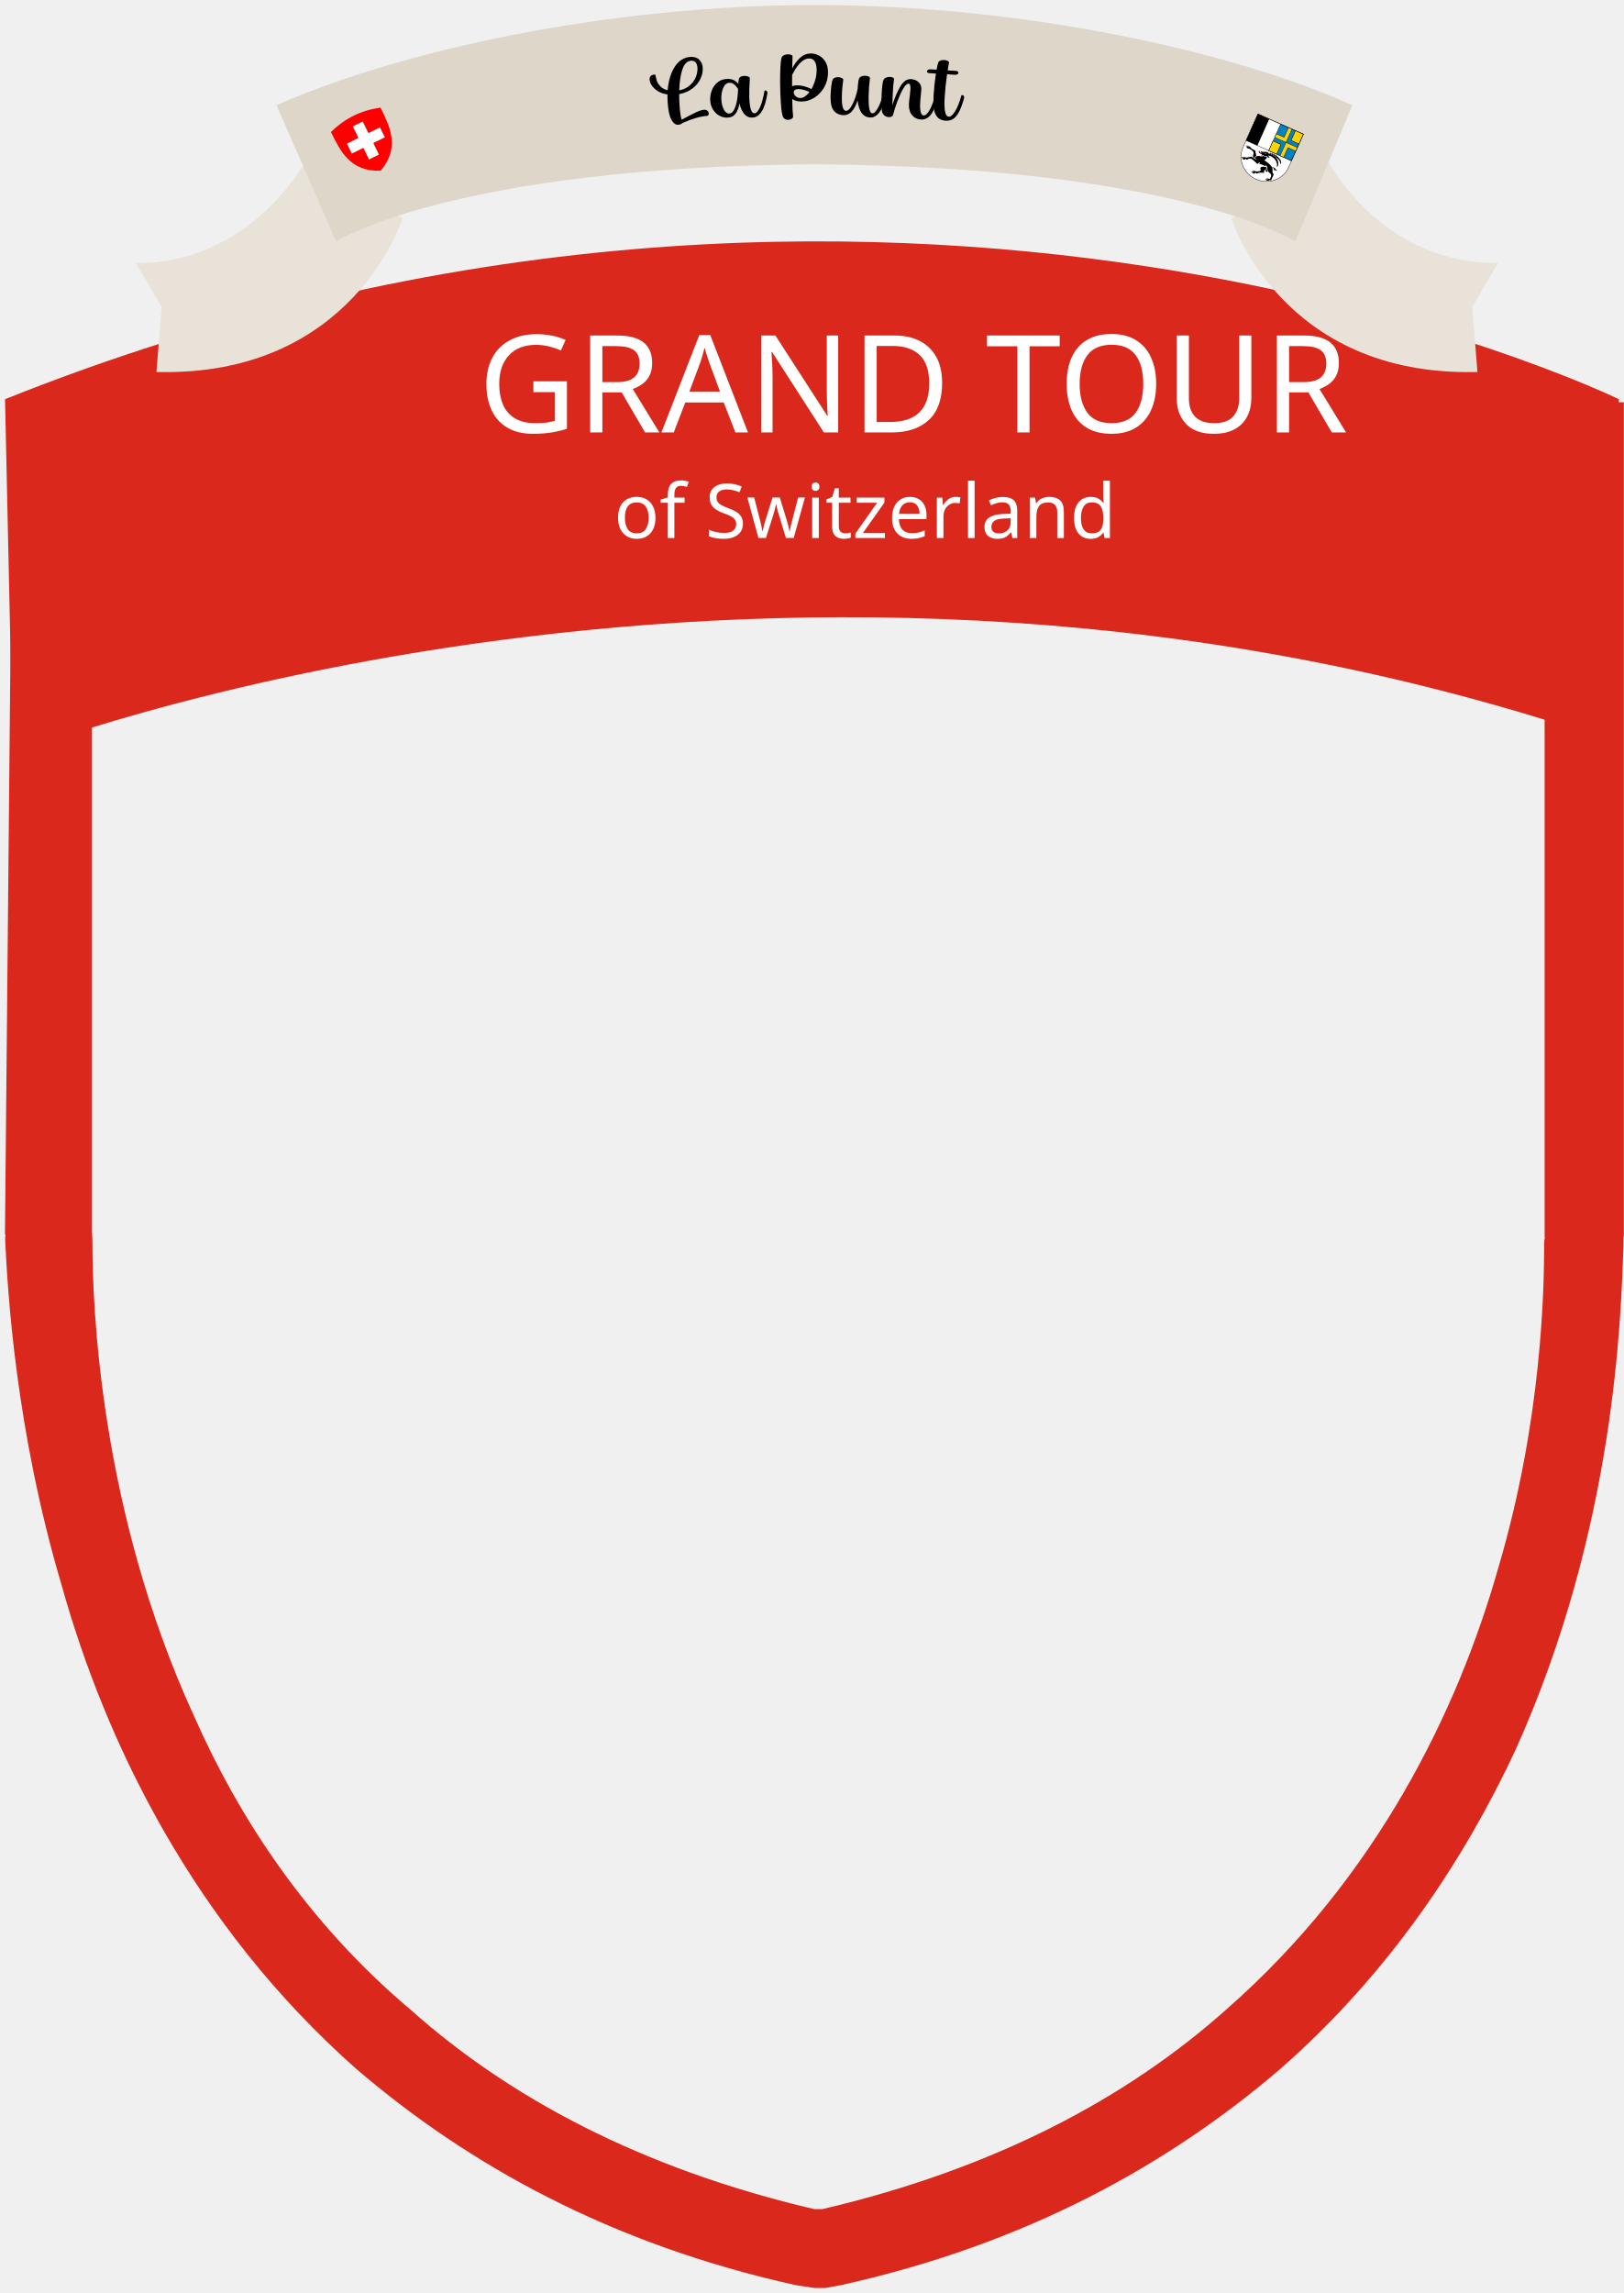
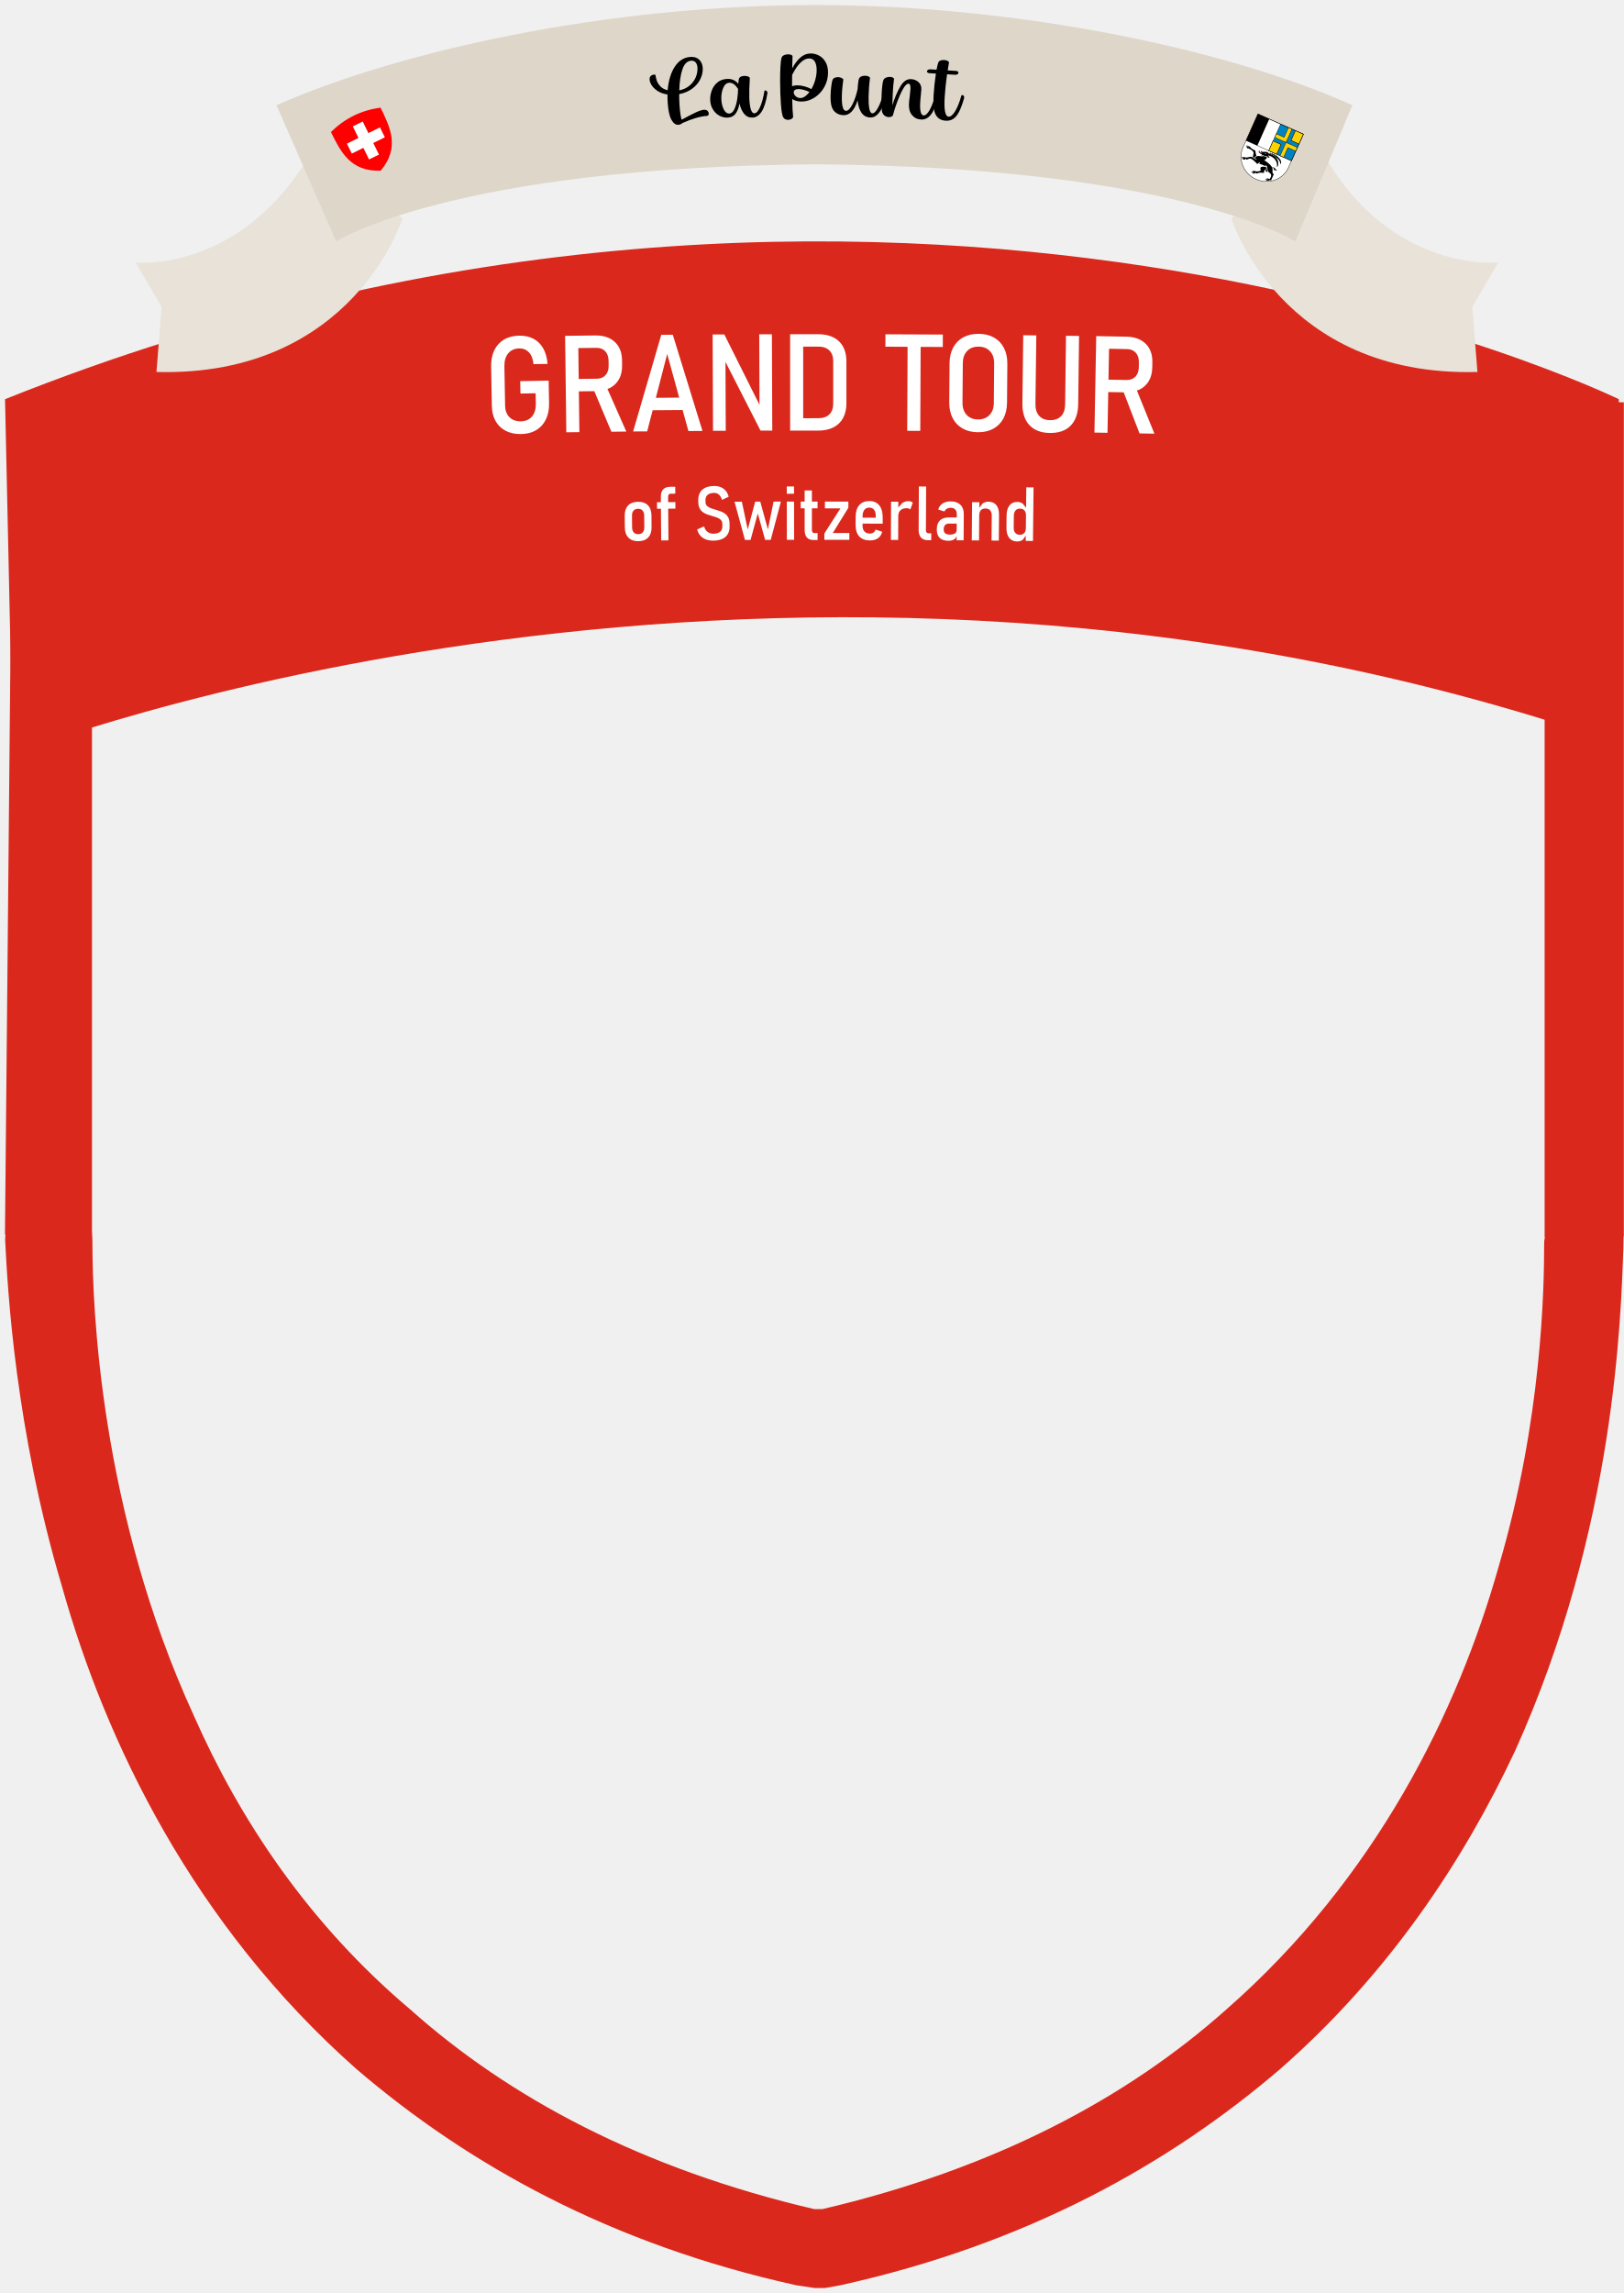
<svg xmlns="http://www.w3.org/2000/svg" width="323" height="456" overflow="hidden">
  <defs>
    <clipPath id="clip0">
      <path d="M313.372 170.412 323.301 165.531 328.708 176.528 318.779 181.409Z" fill-rule="evenodd" clip-rule="evenodd" />
    </clipPath>
    <clipPath id="clip1">
      <path d="M313.372 170.412 323.301 165.531 328.708 176.528 318.779 181.409Z" fill-rule="evenodd" clip-rule="evenodd" />
    </clipPath>
    <clipPath id="clip2">
      <path d="M313.372 170.412 323.301 165.531 328.708 176.528 318.779 181.409Z" fill-rule="evenodd" clip-rule="evenodd" />
    </clipPath>
    <clipPath id="clip3">
      <path d="M498.199 167.608 507.292 171.675 502.355 182.715 493.262 178.649Z" fill-rule="evenodd" clip-rule="evenodd" />
    </clipPath>
    <clipPath id="clip4">
      <path d="M498.199 167.608 507.292 171.675 502.355 182.715 493.262 178.649Z" fill-rule="evenodd" clip-rule="evenodd" />
    </clipPath>
    <clipPath id="clip5">
      <path d="M498.199 167.608 507.292 171.675 502.355 182.715 493.262 178.649Z" fill-rule="evenodd" clip-rule="evenodd" />
    </clipPath>
  </defs>
  <g transform="translate(-248 -145)">
    <path d="M250.543 295C250.543 295 403.327 235.053 570 292.968L570 224.385C570 224.385 425.447 153.769 249 224.385L250.543 295Z" fill="#DA291C" fill-rule="evenodd" />
    <path d="M275 197.229C275 197.229 295.608 199.3 309.519 176L328.067 188.427C328.067 188.427 318.278 220.011 279.122 218.975L280.152 206.031ZM546 197.229C546 197.229 524.876 199.3 511.481 176L492.933 188.427C492.933 188.427 502.722 220.011 541.878 218.975L540.848 206.031Z" fill="#E8E2D8" fill-rule="evenodd" />
    <path d="M303 165.924 314.86 193C314.86 193 338.065 178.185 410.258 177.674 482.451 178.185 505.655 193 505.655 193L517 165.924C493.28 155.196 451.511 146 410.258 146 368.489 146 327.236 155.196 303 165.924Z" fill="#DED6C9" fill-rule="evenodd" />
    <path d="M569.5 226.5 569.5 389.409 563.375 389.409 569.5 388.901C569.5 388.901 569.41 390.623 569.41 393.161 568.899 406.356 567.969 448.279 548.064 492.432 537.856 514.254 523.054 536.585 501.618 555.362 479.671 574.14 451.599 589.872 414.851 597.992L412.028 598.5 410.109 598.5 406.685 597.992C369.936 589.872 341.865 574.14 319.918 555.362 287.763 526.942 270.41 490.909 261.733 459.952 252.546 428.994 251.034 401.715 250.524 391.565 250.524 389.027 252.035 388.901 252.035 388.901L258.16 389.409 250.5 389.076 252.035 226.5 264.795 226.5 264.795 389.916C264.795 390.424 264.886 390.84 264.886 392.363 264.886 404.543 266.326 445.742 285.211 486.849 294.398 507.657 308.179 528.465 328.594 545.72 348.5 563.482 375.04 577.692 409.747 585.812L408.216 588.511 408.216 585.812 413.32 585.812 411.517 587.714 411.789 585.812C446.495 577.692 473.036 563.482 492.941 545.72 523.054 519.33 539.387 485.834 547.553 456.907 556.23 427.471 556.65 401.298 556.65 392.163 556.65 391.148 557.251 390.931 556.74 390.424L556.74 226.5 569.5 226.5Z" stroke="#DA291C" stroke-width="3" stroke-miterlimit="8" fill="#DA291C" fill-rule="evenodd" />
-     <text fill="#FFFFFF" font-family="Bahnschrift SemiCondensed,Bahnschrift SemiCondensed_MSFontService,sans-serif" font-weight="400" font-stretch="semi-condensed" font-size="27" transform="translate(343.112 231)">GRAND TOUR</text>
-     <text fill="#FFFFFF" font-family="Bahnschrift SemiCondensed,Bahnschrift SemiCondensed_MSFontService,sans-serif" font-weight="400" font-stretch="semi-condensed" font-size="15" transform="translate(359.612 252)" />
-     <text fill="#FFFFFF" font-family="Bahnschrift SemiCondensed,Bahnschrift SemiCondensed_MSFontService,sans-serif" font-weight="400" font-stretch="semi-condensed" font-size="15" transform="translate(370.112 252)">of Switzerland</text>
    <path d="M385.484 157.073C384.687 157.123 384.105 157.699 383.736 158.801 383.367 159.903 383.16 161.293 383.113 162.971 383.94 162.805 384.633 162.479 385.193 161.993 385.753 161.508 386.159 160.949 386.411 160.318 386.663 159.686 386.77 159.061 386.731 158.441 386.702 157.986 386.579 157.639 386.361 157.399 386.143 157.158 385.85 157.05 385.484 157.073ZM385.341 156.32C386.074 156.274 386.654 156.457 387.079 156.868 387.505 157.279 387.739 157.82 387.781 158.49 387.826 159.21 387.675 159.94 387.328 160.679 386.981 161.418 386.444 162.061 385.717 162.608 384.99 163.155 384.118 163.524 383.102 163.714 383.093 164.375 383.113 165.091 383.161 165.862 383.208 166.608 383.274 167.248 383.358 167.782 383.442 168.316 383.521 168.657 383.594 168.805 383.668 168.774 383.815 168.695 384.036 168.567 384.882 168.108 385.657 167.71 386.359 167.374 387.062 167.038 387.615 166.858 388.02 166.832 388.323 166.813 388.556 166.881 388.718 167.036 388.88 167.191 388.967 167.369 388.98 167.571 388.988 167.698 388.96 167.804 388.895 167.891 388.831 167.977 388.742 168.03 388.629 168.05 387.302 168.134 385.675 168.604 383.749 169.461 383.522 169.678 383.243 169.797 382.915 169.818 382.396 169.851 381.941 169.514 381.547 168.809 381.154 168.104 380.906 166.936 380.804 165.306 380.771 164.787 380.758 164.28 380.765 163.785 380.022 163.679 379.387 163.459 378.858 163.124 378.329 162.79 377.928 162.415 377.655 162.001 377.381 161.586 377.233 161.196 377.21 160.829 377.191 160.526 377.268 160.289 377.441 160.12 377.615 159.95 377.828 159.858 378.081 159.842 378.169 159.836 378.265 159.843 378.367 159.862 378.432 160.276 378.519 160.661 378.63 161.016 378.741 161.371 378.971 161.743 379.319 162.134 379.667 162.525 380.164 162.795 380.808 162.945 380.966 161.018 381.442 159.453 382.235 158.248 383.029 157.043 384.064 156.401 385.341 156.32Z" fill-rule="evenodd" />
    <text fill="#000000" fill-opacity="0" font-family="Arial,Arial_MSFontService,sans-serif" font-size="13.507" x="377.207" y="168.132">L</text>
    <path d="M393.095 161.457C392.551 161.477 392.138 161.815 391.858 162.471 391.577 163.128 391.452 163.88 391.482 164.728 391.511 165.513 391.671 166.189 391.964 166.755 392.257 167.321 392.612 167.597 393.03 167.582 393.473 167.566 393.827 167.265 394.091 166.678 394.355 166.092 394.54 165.423 394.646 164.672 394.752 163.92 394.807 163.259 394.812 162.688 394.275 161.846 393.703 161.435 393.095 161.457ZM396.012 160.098C396.278 160.088 396.517 160.117 396.728 160.186 396.94 160.254 397.08 160.357 397.148 160.494 397.044 162.196 397.009 163.503 397.042 164.414 397.117 166.516 397.459 167.555 398.066 167.534 398.446 167.52 398.818 167.107 399.182 166.296 399.545 165.484 399.837 164.415 400.055 163.089 400.078 163.025 400.14 162.991 400.242 162.987 400.343 162.984 400.436 163.028 400.522 163.12 400.608 163.212 400.653 163.334 400.659 163.486 400.39 165.169 400.006 166.399 399.508 167.178 399.01 167.956 398.4 168.358 397.679 168.384 396.995 168.409 396.441 168.159 396.017 167.636 395.592 167.112 395.282 166.423 395.087 165.568 394.964 166.371 394.715 167.036 394.341 167.563 393.967 168.09 393.419 168.366 392.698 168.392 392.141 168.412 391.601 168.279 391.077 167.994 390.553 167.709 390.127 167.293 389.796 166.747 389.466 166.201 389.289 165.58 389.264 164.884 389.241 164.264 389.345 163.636 389.576 163 389.807 162.364 390.184 161.828 390.707 161.391 391.23 160.954 391.89 160.721 392.687 160.692 393.573 160.661 394.295 160.983 394.851 161.66 394.896 161.139 394.941 160.801 394.986 160.648 395.056 160.468 395.184 160.333 395.371 160.244 395.558 160.155 395.772 160.106 396.012 160.098Z" fill-rule="evenodd" />
    <text fill="#000000" fill-opacity="0" font-family="Arial,Arial_MSFontService,sans-serif" font-size="8.298" x="389.261" y="167.357">a</text>
    <path d="M406.827 162.71C406.535 162.711 406.304 162.768 406.134 162.883 405.963 162.998 405.878 163.163 405.879 163.378 405.88 163.644 406.011 163.897 406.272 164.137 406.532 164.376 406.846 164.495 407.213 164.494 407.517 164.493 407.824 164.384 408.134 164.168 408.443 163.951 408.737 163.659 409.014 163.29 408.633 163.114 408.25 162.973 407.863 162.867 407.476 162.761 407.131 162.708 406.827 162.71ZM408.951 156.622C407.798 156.626 406.669 157.719 405.562 159.902 405.551 160.346 405.547 161.03 405.551 161.954L405.552 162.163C405.817 162.036 406.159 161.971 406.577 161.969 407.02 161.968 407.499 162.036 408.012 162.173 408.526 162.31 408.986 162.492 409.392 162.719 409.719 162.16 409.976 161.545 410.164 160.873 410.351 160.201 410.444 159.548 410.442 158.915 410.439 158.193 410.313 157.63 410.065 157.225 409.816 156.821 409.445 156.62 408.951 156.622ZM409.289 155.632C409.834 155.63 410.37 155.768 410.896 156.044 411.423 156.321 411.855 156.74 412.193 157.303 412.531 157.865 412.701 158.564 412.704 159.4 412.708 160.452 412.462 161.422 411.965 162.31 411.468 163.199 410.812 163.901 409.997 164.417 409.182 164.933 408.331 165.193 407.444 165.196 406.684 165.199 406.063 165.03 405.58 164.69 405.612 166.362 405.673 167.54 405.764 168.224 405.727 168.401 405.61 168.547 405.415 168.662 405.219 168.777 405 168.834 404.76 168.835 404.544 168.836 404.348 168.789 404.17 168.695 403.992 168.601 403.859 168.465 403.77 168.288 403.578 167.921 403.432 167.057 403.332 165.696 403.232 164.335 403.179 162.831 403.173 161.184 403.169 160.082 403.191 159.11 403.238 158.267 403.286 157.425 403.353 156.845 403.441 156.528 403.516 156.287 403.676 156.106 403.923 155.985 404.17 155.864 404.445 155.802 404.749 155.801 404.964 155.8 405.154 155.831 405.319 155.894 405.484 155.957 405.592 156.032 405.643 156.121 405.619 156.476 405.597 157.305 405.576 158.61 406.016 157.747 406.546 157.036 407.164 156.476 407.783 155.917 408.491 155.635 409.289 155.632Z" fill-rule="evenodd" />
    <text fill="#000000" fill-opacity="0" font-family="Arial,Arial_MSFontService,sans-serif" font-size="13.203" x="403.172" y="167.185">P</text>
    <path d="M420.088 160.061C420.354 160.066 420.581 160.115 420.769 160.207 420.957 160.299 421.05 160.415 421.048 160.554 420.886 161.754 420.794 163.001 420.77 164.292 420.753 165.23 420.802 166.003 420.917 166.613 421.033 167.224 421.236 167.531 421.528 167.537 421.882 167.543 422.273 167.142 422.699 166.333 423.126 165.523 423.484 164.482 423.773 163.207 423.814 163.094 423.891 163.038 424.005 163.041 424.106 163.042 424.194 163.098 424.268 163.207 424.342 163.316 424.371 163.459 424.355 163.636 423.995 165.276 423.539 166.478 422.987 167.241 422.434 168.003 421.829 168.379 421.17 168.366 420.385 168.352 419.783 168.04 419.363 167.431 418.944 166.821 418.686 165.996 418.591 164.956 418.256 165.976 417.856 166.725 417.391 167.204 416.926 167.684 416.396 167.918 415.801 167.907 415.256 167.897 414.774 167.752 414.355 167.472 413.936 167.192 413.636 166.796 413.455 166.286 413.275 165.764 413.193 165.021 413.211 164.059 413.223 163.387 413.27 162.745 413.351 162.132 413.432 161.519 413.512 161.112 413.592 160.911 413.672 160.71 413.814 160.564 414.018 160.472 414.222 160.381 414.451 160.338 414.705 160.342 414.945 160.347 415.169 160.395 415.376 160.488 415.584 160.58 415.705 160.69 415.741 160.817 415.684 161.171 415.624 161.674 415.561 162.325 415.499 162.976 415.462 163.587 415.452 164.157 415.416 166.069 415.69 167.031 416.273 167.041 416.691 167.049 417.12 166.62 417.56 165.754 418 164.888 418.346 163.861 418.595 162.675 418.616 162.219 418.652 161.805 418.704 161.432 418.755 161.06 418.801 160.817 418.841 160.703 418.921 160.477 419.076 160.312 419.306 160.208 419.536 160.105 419.796 160.056 420.088 160.061Z" fill-rule="evenodd" />
    <text fill="#000000" fill-opacity="0" font-family="Arial,Arial_MSFontService,sans-serif" font-size="8.306" x="413.209" y="167.328">u</text>
    <path d="M425.033 160.293C425.236 160.302 425.415 160.341 425.57 160.411 425.726 160.481 425.814 160.573 425.834 160.688 425.71 161.532 425.621 162.568 425.569 163.796L425.498 165.942C425.953 164.478 426.477 163.235 427.072 162.214 427.667 161.194 428.369 160.7 429.179 160.735 429.787 160.76 430.292 160.956 430.695 161.322 431.098 161.688 431.287 162.161 431.262 162.744L431.185 163.672C431.101 164.455 431.049 165.08 431.029 165.548 430.962 167.13 431.195 167.932 431.726 167.955 432.106 167.971 432.508 167.601 432.933 166.846 433.358 166.091 433.745 165.029 434.095 163.662 434.135 163.601 434.194 163.571 434.27 163.575 434.371 163.579 434.464 163.63 434.548 163.729 434.633 163.828 434.672 163.953 434.666 164.105 434.252 165.786 433.77 166.992 433.219 167.723 432.668 168.454 432.013 168.804 431.254 168.772 430.495 168.74 429.886 168.451 429.427 167.905 428.968 167.36 428.758 166.638 428.796 165.739 428.816 165.271 428.87 164.734 428.959 164.129 429.039 163.448 429.084 162.981 429.095 162.728 429.109 162.386 429.089 162.122 429.033 161.936 428.978 161.75 428.868 161.653 428.703 161.646 428.387 161.633 428.027 161.982 427.622 162.694 427.218 163.406 426.83 164.264 426.458 165.269 426.086 166.274 425.8 167.178 425.602 167.981 425.402 168.201 425.125 168.303 424.771 168.288 424.467 168.275 424.195 168.178 423.956 167.997 423.716 167.816 423.547 167.558 423.447 167.224 423.393 166.981 423.359 166.517 423.344 165.832 423.328 165.146 423.336 164.456 423.365 163.76 423.392 163.114 423.436 162.539 423.495 162.035 423.554 161.53 423.62 161.184 423.691 160.997 423.778 160.747 423.95 160.564 424.209 160.448 424.467 160.332 424.742 160.281 425.033 160.293Z" fill-rule="evenodd" />
    <text fill="#000000" fill-opacity="0" font-family="Arial,Arial_MSFontService,sans-serif" font-size="8.482" x="423.336" y="167.713">n</text>
    <path d="M435.812 156.937C436.065 156.953 436.28 157.004 436.459 157.091 436.638 157.179 436.742 157.286 436.772 157.415 436.698 157.791 436.608 158.319 436.503 158.998L438.191 159.102C438.33 159.111 438.441 159.152 438.526 159.228 438.61 159.303 438.649 159.391 438.642 159.492 438.636 159.593 438.573 159.684 438.454 159.766 438.335 159.847 438.174 159.882 437.972 159.869L436.379 159.77C436.151 161.406 435.993 162.926 435.906 164.329 435.749 166.87 436.012 168.162 436.695 168.204 437.112 168.23 437.554 167.848 438.022 167.058 438.49 166.269 438.889 165.256 439.219 164.02 439.275 163.935 439.347 163.895 439.436 163.9 439.537 163.906 439.625 163.963 439.701 164.069 439.777 164.175 439.804 164.31 439.781 164.474 439.455 165.634 439.12 166.549 438.773 167.219 438.427 167.889 438.04 168.363 437.61 168.641 437.18 168.919 436.681 169.041 436.112 169.006 435.505 168.968 435.015 168.789 434.641 168.467 434.268 168.146 434.009 167.708 433.866 167.153 433.678 166.304 433.626 165.197 433.71 163.831 433.796 162.441 433.946 161.041 434.16 159.633L432.871 159.553C432.706 159.543 432.582 159.501 432.498 159.426 432.414 159.351 432.374 159.269 432.38 159.18 432.387 159.067 432.456 158.969 432.588 158.889 432.72 158.808 432.874 158.773 433.051 158.784L434.284 158.86C434.448 158.058 434.567 157.577 434.64 157.417 434.728 157.232 434.878 157.101 435.092 157.026 435.306 156.95 435.546 156.921 435.812 156.937Z" fill-rule="evenodd" />
    <text fill="#000000" fill-opacity="0" font-family="Arial,Arial_MSFontService,sans-serif" font-size="12.079" x="432.379" y="167.502">t</text>
    <g clip-path="url(#clip0)">
      <g clip-path="url(#clip1)">
        <g clip-path="url(#clip2)">
          <path d="M318.353 168.005C319.997 167.196 321.778 166.668 323.688 166.402 325.58 170.248 327.617 174.309 323.727 178.936 317.688 179.19 315.717 175.098 313.826 171.251 315.203 169.9 316.709 168.813 318.353 168.005Z" fill="#FF0000" />
          <path d="M317.005 173.566 319.306 172.435 318.175 170.133 320.147 169.163 321.279 171.465 323.58 170.333 324.55 172.306 322.249 173.437 323.38 175.739 321.408 176.708 320.276 174.407 317.975 175.539Z" fill="#FFFFFF" />
        </g>
      </g>
    </g>
+     <path d="M351.235 211.757C352.342 211.736 353.299 211.939 354.107 212.363 354.915 212.788 355.559 213.422 356.041 214.266 356.522 215.11 356.814 216.142 356.915 217.362L354.121 217.413C354.013 216.369 353.707 215.584 353.2 215.057 352.694 214.53 352.054 214.273 351.281 214.288 350.35 214.305 349.619 214.632 349.09 215.27 348.561 215.909 348.307 216.768 348.327 217.849L348.47 225.679C348.488 226.654 348.779 227.42 349.343 227.977 349.907 228.534 350.668 228.803 351.626 228.786 352.549 228.769 353.277 228.452 353.811 227.836 354.344 227.219 354.601 226.362 354.581 225.264L354.543 223.207 351.525 223.263 351.479 220.798 357.134 220.694 357.216 225.176C357.239 226.415 357.028 227.491 356.583 228.405 356.139 229.318 355.501 230.027 354.671 230.53 353.841 231.033 352.841 231.295 351.672 231.316 350.495 231.338 349.471 231.126 348.602 230.68 347.732 230.235 347.059 229.59 346.582 228.746 346.105 227.902 345.855 226.896 345.834 225.727L345.69 217.897C345.668 216.65 345.876 215.571 346.317 214.662 346.757 213.753 347.397 213.047 348.236 212.543 349.075 212.04 350.075 211.778 351.235 211.757Z" fill="#FFFFFF" fill-rule="evenodd" />
+     <text fill="#000000" fill-opacity="0" font-family="Arial,Arial_MSFontService,sans-serif" font-size="19.563" x="345.689" y="228.873">G</text>
+     <path d="M363.035 214.219 363.111 220.362 366.723 220.318C367.453 220.308 368.028 220.071 368.448 219.604 368.869 219.137 369.074 218.513 369.064 217.731L369.052 216.755C369.042 215.955 368.821 215.323 368.389 214.858 367.957 214.393 367.376 214.165 366.647 214.174ZM360.407 211.786 361.581 211.772 363.004 211.754 366.458 211.711C367.53 211.698 368.458 211.886 369.241 212.277 370.023 212.667 370.63 213.228 371.061 213.961 371.492 214.694 371.714 215.571 371.727 216.59L371.741 217.71C371.754 218.739 371.554 219.629 371.141 220.381 370.729 221.133 370.136 221.719 369.363 222.137L368.823 222.339 372.576 230.819 369.61 230.856 366.217 222.789 363.142 222.828 363.243 230.935 360.646 230.967Z" fill="#FFFFFF" fill-rule="evenodd" />
+     <text fill="#000000" fill-opacity="0" font-family="Arial,Arial_MSFontService,sans-serif" font-size="19.256" x="360.407" y="228.56">R</text>
+     <path d="M380.71 215.392 378.456 224.112 383.101 224.075ZM379.533 211.592 381.826 211.573 387.726 230.696 384.931 230.718 383.779 226.535 377.817 226.582 376.731 230.783 373.936 230.805Z" fill="#FFFFFF" fill-rule="evenodd" />
+     <text fill="#000000" fill-opacity="0" font-family="Arial,Arial_MSFontService,sans-serif" font-size="19.232" x="373.936" y="228.401">A</text>
+     <path d="M389.752 211.518 392.072 211.509 399.075 225.515 399.02 211.482 401.538 211.472 401.613 230.628 399.279 230.637 392.305 216.971 392.358 230.664 389.827 230.674Z" fill="#FFFFFF" fill-rule="evenodd" />
+     <text fill="#000000" fill-opacity="0" font-family="Arial,Arial_MSFontService,sans-serif" font-size="19.202" x="389.752" y="228.273">N</text>
+     <path d="M407.762 213.931 407.764 228.169 410.797 228.168C411.728 228.168 412.451 227.915 412.965 227.41 413.479 226.905 413.736 226.195 413.736 225.281L413.735 216.817C413.735 215.903 413.477 215.193 412.963 214.688 412.449 214.183 411.726 213.93 410.794 213.93ZM405.164 211.466 406.878 211.466 407.762 211.465 410.715 211.465C412.516 211.465 413.907 211.937 414.888 212.881 415.868 213.826 416.358 215.164 416.358 216.896L416.36 225.188C416.36 226.339 416.138 227.322 415.694 228.135 415.251 228.948 414.607 229.567 413.763 229.994 412.92 230.42 411.9 230.634 410.705 230.634L407.765 230.634 406.882 230.634 405.168 230.635Z" fill="#FFFFFF" fill-rule="evenodd" />
+     <text fill="#000000" fill-opacity="0" font-family="Arial,Arial_MSFontService,sans-serif" font-size="19.17" x="405.164" y="228.239">D</text>
+     <path d="M424.125 211.481 435.542 211.534 435.531 213.999 431.127 213.979 431.05 230.682 428.453 230.67 428.53 213.967 424.114 213.946Z" fill="#FFFFFF" fill-rule="evenodd" />
+     <text fill="#000000" fill-opacity="0" font-family="Arial,Arial_MSFontService,sans-serif" font-size="19.201" x="424.114" y="228.282">T</text>
+     <path d="M442.65 213.935C441.692 213.928 440.932 214.218 440.369 214.807 439.806 215.396 439.521 216.2 439.512 217.219L439.449 225.076C439.441 226.087 439.713 226.894 440.267 227.496 440.82 228.098 441.576 228.403 442.534 228.411 443.492 228.418 444.254 228.126 444.822 227.532 445.389 226.939 445.677 226.137 445.685 225.127L445.748 217.27C445.756 216.25 445.482 215.441 444.924 214.844 444.366 214.246 443.608 213.943 442.65 213.935ZM442.671 211.391C443.857 211.401 444.877 211.648 445.73 212.134 446.583 212.62 447.239 213.309 447.698 214.2 448.156 215.092 448.381 216.148 448.371 217.37L448.309 225.056C448.299 226.277 448.058 227.33 447.585 228.214 447.112 229.098 446.445 229.778 445.584 230.255 444.723 230.731 443.7 230.964 442.513 230.955 441.335 230.945 440.318 230.695 439.46 230.205 438.603 229.715 437.945 229.024 437.486 228.133 437.028 227.241 436.803 226.185 436.813 224.963L436.875 217.277C436.885 216.056 437.126 215.003 437.599 214.119 438.072 213.235 438.741 212.557 439.607 212.085 440.472 211.613 441.493 211.382 442.671 211.391Z" fill="#FFFFFF" fill-rule="evenodd" />
+     <text fill="#000000" fill-opacity="0" font-family="Arial,Arial_MSFontService,sans-serif" font-size="19.564" x="436.813" y="228.51">O</text>
+     <path d="M451.535 211.667 454.132 211.7 453.961 225.343C453.949 226.354 454.196 227.14 454.703 227.7 455.21 228.26 455.93 228.546 456.861 228.557 457.81 228.569 458.545 228.302 459.066 227.754 459.588 227.207 459.854 226.428 459.867 225.418L460.038 211.774 462.635 211.806 462.465 225.345C462.442 227.208 461.943 228.639 460.968 229.637 459.993 230.636 458.613 231.124 456.829 231.102 455.063 231.079 453.705 230.557 452.755 229.534 451.805 228.512 451.342 227.069 451.366 225.205Z" fill="#FFFFFF" fill-rule="evenodd" />
+     <text fill="#000000" fill-opacity="0" font-family="Arial,Arial_MSFontService,sans-serif" font-size="19.435" x="451.365" y="228.673">U</text>
+     <path d="M468.602 214.357 468.489 220.499 472.1 220.566C472.83 220.58 473.412 220.36 473.847 219.906 474.281 219.453 474.506 218.835 474.52 218.053L474.538 217.077C474.553 216.278 474.352 215.639 473.934 215.161 473.517 214.683 472.943 214.437 472.214 214.424ZM466.051 211.844 467.224 211.866 468.648 211.892 472.101 211.956C473.173 211.976 474.094 212.193 474.865 212.607 475.635 213.021 476.224 213.601 476.632 214.347 477.041 215.093 477.235 215.975 477.217 216.995L477.196 218.115C477.177 219.143 476.95 220.027 476.514 220.766 476.078 221.505 475.468 222.072 474.683 222.466L474.137 222.652 477.626 231.243 474.66 231.188 471.518 223.021 468.443 222.964 468.294 231.071 465.697 231.023Z" fill="#FFFFFF" fill-rule="evenodd" />
+     <text fill="#000000" fill-opacity="0" font-family="Arial,Arial_MSFontService,sans-serif" font-size="19.399" x="465.697" y="228.818">R</text>
+     <path d="M374.91 246.18C374.529 246.183 374.232 246.304 374.02 246.543 373.807 246.782 373.703 247.119 373.707 247.553L373.729 249.868C373.733 250.307 373.844 250.645 374.061 250.883 374.278 251.12 374.577 251.237 374.958 251.233 375.344 251.229 375.642 251.107 375.852 250.866 376.062 250.624 376.165 250.284 376.161 249.845L376.139 247.53C376.135 247.096 376.025 246.761 375.811 246.526 375.596 246.291 375.296 246.176 374.91 246.18ZM374.904 244.788C375.749 244.78 376.404 245.01 376.87 245.48 377.336 245.949 377.573 246.618 377.581 247.487L377.604 249.86C377.612 250.729 377.388 251.405 376.931 251.888 376.474 252.371 375.823 252.616 374.979 252.624 374.134 252.633 373.476 252.397 373.005 251.918 372.534 251.439 372.295 250.763 372.286 249.889L372.264 247.538C372.256 246.669 372.483 245.995 372.944 245.517 373.406 245.039 374.059 244.796 374.904 244.788Z" fill="#FFFFFF" fill-rule="evenodd" />
+     <text fill="#000000" fill-opacity="0" font-family="Arial,Arial_MSFontService,sans-serif" font-size="7.837" x="372.264" y="251.645">o</text>
+     <path d="M381.33 241.81 382.311 241.803 382.322 243.172 381.377 243.18C381.211 243.181 381.088 243.243 381.009 243.366 380.929 243.488 380.89 243.64 380.891 243.821L380.9 244.861 382.335 244.849 382.345 246.146 380.91 246.157 380.96 252.463 379.517 252.474 379.467 246.169 378.691 246.175 378.68 244.878 379.457 244.872 379.449 243.839C379.443 243.171 379.596 242.666 379.905 242.327 380.215 241.988 380.69 241.815 381.33 241.81Z" fill="#FFFFFF" fill-rule="evenodd" />
+     <text fill="#000000" fill-opacity="0" font-family="Arial,Arial_MSFontService,sans-serif" font-size="10.672" x="378.68" y="251.141">f</text>
+     <path d="M390.054 241.645C390.796 241.641 391.419 241.823 391.921 242.191 392.424 242.56 392.767 243.09 392.951 243.783L391.614 244.405C391.485 243.956 391.285 243.613 391.015 243.375 390.746 243.138 390.428 243.02 390.061 243.022 389.505 243.025 389.076 243.148 388.774 243.391 388.473 243.634 388.323 243.981 388.326 244.43L388.328 244.767C388.329 245.123 388.429 245.401 388.625 245.6 388.821 245.799 389.077 245.954 389.393 246.065 389.708 246.175 390.045 246.283 390.402 246.389 390.724 246.48 391.045 246.583 391.363 246.699 391.681 246.814 391.972 246.97 392.237 247.167 392.502 247.363 392.714 247.623 392.875 247.947 393.035 248.271 393.117 248.691 393.119 249.209L393.122 249.7C393.127 250.593 392.85 251.284 392.291 251.773 391.732 252.262 390.937 252.509 389.907 252.515 389.341 252.518 388.836 252.434 388.393 252.263 387.95 252.092 387.583 251.839 387.29 251.503 386.998 251.168 386.79 250.761 386.665 250.283L388.046 249.683C388.176 250.151 388.401 250.511 388.722 250.763 389.043 251.015 389.436 251.14 389.9 251.138 390.476 251.135 390.918 251.008 391.227 250.757 391.536 250.506 391.689 250.157 391.686 249.707L391.684 249.231C391.682 248.889 391.592 248.62 391.412 248.423 391.233 248.227 390.998 248.07 390.707 247.955 390.415 247.839 390.099 247.736 389.756 247.645 389.429 247.554 389.096 247.451 388.759 247.335 388.421 247.22 388.113 247.064 387.833 246.868 387.554 246.671 387.328 246.405 387.155 246.069 386.983 245.733 386.895 245.299 386.892 244.767L386.89 244.452C386.886 243.559 387.158 242.869 387.707 242.382 388.256 241.896 389.038 241.65 390.054 241.645Z" fill="#FFFFFF" fill-rule="evenodd" />
+     <text fill="#000000" fill-opacity="0" font-family="Arial,Arial_MSFontService,sans-serif" font-size="10.87" x="386.665" y="251.156">S</text>
+     <path d="M394.107 244.78 395.564 244.775 396.731 250.294 398.216 244.767 399.226 244.764 400.745 250.282 401.871 244.756 403.328 244.751 401.308 252.36 400.195 252.363 398.728 247.117 397.294 252.372 396.181 252.376Z" fill="#FFFFFF" fill-rule="evenodd" />
+     <text fill="#000000" fill-opacity="0" font-family="Arial,Arial_MSFontService,sans-serif" font-size="7.625" x="394.107" y="251.423">w</text>
+     <path d="M404.502 244.752 405.945 244.75 405.956 252.352 404.513 252.354ZM404.498 241.749 405.941 241.747 405.943 243.19 404.5 243.199Z" fill="#FFFFFF" fill-rule="evenodd" />
+     <text fill="#000000" fill-opacity="0" font-family="Arial,Arial_MSFontService,sans-serif" font-size="10.607" x="404.498" y="251.029">i</text>
+     <path d="M408.051 242.536 409.493 242.535 409.495 244.747 410.622 244.747 410.623 246.08 409.495 246.08 409.497 250.379C409.497 250.58 409.539 250.736 409.622 250.848 409.705 250.96 409.827 251.016 409.988 251.016L410.625 251.016 410.626 252.386 409.835 252.386C409.21 252.386 408.757 252.213 408.476 251.867 408.195 251.52 408.055 251.022 408.054 250.373L408.052 246.081 407.269 246.081 407.268 244.748 408.052 244.748Z" fill="#FFFFFF" fill-rule="evenodd" />
+     <text fill="#000000" fill-opacity="0" font-family="Arial,Arial_MSFontService,sans-serif" font-size="9.851" x="407.268" y="251.155">t</text>
+     <path d="M412.085 244.746 416.75 244.75 416.749 245.973 413.654 250.995 416.943 250.998 416.942 252.353 411.976 252.349 411.977 251.089 415.174 246.097 412.084 246.101Z" fill="#FFFFFF" fill-rule="evenodd" />
+     <text fill="#000000" fill-opacity="0" font-family="Arial,Arial_MSFontService,sans-serif" font-size="7.606" x="411.976" y="251.402">z</text>
+     <path d="M420.935 245.946C420.505 245.945 420.172 246.093 419.934 246.39 419.697 246.687 419.577 247.114 419.576 247.671L419.575 247.949 422.19 247.955 422.191 247.545C422.192 247.037 422.08 246.644 421.853 246.365 421.627 246.086 421.321 245.946 420.935 245.946ZM420.938 244.642C421.773 244.644 422.422 244.927 422.884 245.493 423.347 246.058 423.577 246.855 423.574 247.886L423.579 249.138 419.572 249.128 419.571 249.538C419.57 250.036 419.697 250.421 419.953 250.693 420.209 250.965 420.564 251.103 421.018 251.109 421.316 251.11 421.561 251.042 421.754 250.906 421.948 250.77 422.084 250.57 422.162 250.306L422.162 250.314 423.487 250.742 423.48 250.742C423.337 251.313 423.056 251.744 422.638 252.036 422.22 252.328 421.679 252.473 421.014 252.472 420.121 252.469 419.428 252.21 418.936 251.694 418.444 251.178 418.197 250.446 418.195 249.498L418.199 247.748C418.206 246.752 418.447 245.985 418.922 245.446 419.397 244.908 420.069 244.64 420.938 244.642Z" fill="#FFFFFF" fill-rule="evenodd" />
+     <text fill="#000000" fill-opacity="0" font-family="Arial,Arial_MSFontService,sans-serif" font-size="7.83" x="418.195" y="251.493">e</text>
+     <path d="M428.721 244.661C428.897 244.662 429.055 244.688 429.194 244.74 429.332 244.792 429.455 244.867 429.562 244.965L429.066 246.318C428.984 246.234 428.883 246.172 428.763 246.13 428.644 246.088 428.503 246.066 428.342 246.066 427.82 246.064 427.413 246.197 427.121 246.467 426.83 246.737 426.68 247.106 426.674 247.575L426.654 252.38 425.212 252.374 425.242 244.772 426.685 244.777 426.68 245.927 427.46 245.04C427.842 244.786 428.262 244.659 428.721 244.661Z" fill="#FFFFFF" fill-rule="evenodd" />
+     <text fill="#000000" fill-opacity="0" font-family="Arial,Arial_MSFontService,sans-serif" font-size="7.719" x="425.212" y="251.415">r</text>
+     <path d="M430.773 241.748 432.216 241.756 432.171 250.413C432.17 250.613 432.213 250.77 432.301 250.883 432.388 250.995 432.514 251.052 432.681 251.053L433.237 251.056 433.23 252.425 432.498 252.422C431.936 252.419 431.5 252.241 431.189 251.887 430.879 251.534 430.725 251.038 430.728 250.398Z" fill="#FFFFFF" fill-rule="evenodd" />
+     <text fill="#000000" fill-opacity="0" font-family="Arial,Arial_MSFontService,sans-serif" font-size="10.677" x="430.728" y="251.091">l</text>
+     <path d="M436.808 249.122C436.447 249.12 436.174 249.216 435.989 249.41 435.805 249.604 435.712 249.899 435.709 250.294 435.707 250.636 435.806 250.891 436.008 251.058 436.209 251.225 436.515 251.31 436.925 251.313 437.379 251.316 437.721 251.239 437.949 251.082 438.177 250.925 438.292 250.685 438.294 250.363L438.302 249.132ZM437.101 244.708C437.931 244.713 438.574 244.936 439.03 245.376 439.486 245.816 439.712 246.434 439.706 247.23L439.672 252.452 438.28 252.443 438.286 251.585 438.104 251.976C437.949 252.168 437.751 252.311 437.511 252.405 437.272 252.498 436.988 252.544 436.661 252.542 435.885 252.537 435.302 252.347 434.914 251.974 434.526 251.6 434.334 251.037 434.339 250.285 434.345 249.48 434.554 248.879 434.967 248.484 435.379 248.089 435.993 247.894 436.809 247.899L438.31 247.909 438.315 247.25C438.317 246.85 438.212 246.538 437.999 246.314 437.785 246.09 437.483 245.977 437.093 245.975 436.819 245.973 436.572 246.036 436.352 246.164 436.131 246.292 435.964 246.475 435.85 246.714L434.629 246.332C434.774 245.81 435.063 245.408 435.494 245.125 435.926 244.843 436.461 244.703 437.101 244.708Z" fill="#FFFFFF" fill-rule="evenodd" />
+     <text fill="#000000" fill-opacity="0" font-family="Arial,Arial_MSFontService,sans-serif" font-size="7.834" x="434.339" y="251.563">a</text>
+     <path d="M444.613 244.765C445.291 244.771 445.813 244.999 446.178 245.449 446.543 245.899 446.722 246.536 446.714 247.361L446.67 252.51 445.228 252.498 445.27 247.554C445.274 247.09 445.169 246.737 444.957 246.493 444.744 246.25 444.432 246.126 444.022 246.123 443.622 246.119 443.316 246.231 443.104 246.459 442.892 246.687 442.784 247.018 442.78 247.452L442.738 252.477 441.295 252.464 441.36 244.862 442.802 244.874 442.793 245.977 443.467 245.114C443.811 244.878 444.193 244.762 444.613 244.765Z" fill="#FFFFFF" fill-rule="evenodd" />
+     <text fill="#000000" fill-opacity="0" font-family="Arial,Arial_MSFontService,sans-serif" font-size="7.745" x="441.295" y="251.542">n</text>
+     <path d="M450.901 246.145C450.515 246.141 450.214 246.264 449.996 246.516 449.779 246.768 449.668 247.123 449.663 247.582L449.637 249.962C449.633 250.401 449.736 250.742 449.949 250.983 450.161 251.225 450.46 251.348 450.846 251.352 451.1 251.355 451.316 251.304 451.496 251.201 451.675 251.098 451.812 250.948 451.907 250.752 452.002 250.555 452.051 250.317 452.054 250.039L452.081 247.49C452.084 247.207 452.04 246.966 451.949 246.767 451.859 246.569 451.725 246.416 451.548 246.309 451.371 246.202 451.155 246.147 450.901 246.145ZM452.14 241.917 453.583 241.932 453.47 252.581 452.027 252.566 452.038 251.519 451.469 252.314C451.161 252.563 450.778 252.684 450.319 252.679 449.635 252.672 449.108 252.432 448.737 251.959 448.366 251.487 448.185 250.825 448.194 249.976L448.22 247.515C448.23 246.646 448.422 245.977 448.798 245.507 449.175 245.037 449.697 244.806 450.366 244.813 450.766 244.817 451.13 244.939 451.457 245.176L452.097 245.982Z" fill="#FFFFFF" fill-rule="evenodd" />
+     <text fill="#000000" fill-opacity="0" font-family="Arial,Arial_MSFontService,sans-serif" font-size="10.763" x="448.194" y="251.334">d</text>
    <g clip-path="url(#clip3)">
      <g clip-path="url(#clip4)">
        <g clip-path="url(#clip5)">
          <path d="M507.24 171.703 504.271 178.34C503.205 180.724 500.321 181.754 497.828 180.639 495.336 179.524 494.18 176.687 495.246 174.304L498.214 167.666Z" stroke="#000000" stroke-width="0.074" fill="#FFFFFF" />
          <path d="M498.107 173.947 495.86 172.942 498.223 167.659 500.47 168.665 498.107 173.948ZM502.814 177.471C502.82 177.445 502.817 177.415 502.816 177.391 502.833 177.365 502.846 177.336 502.849 177.303 502.854 177.242 502.823 177.182 502.777 177.144 502.787 177.12 502.796 177.101 502.797 177.073 502.806 177.002 502.763 176.931 502.688 176.892 502.697 176.873 502.703 176.859 502.705 176.842 502.712 176.736 502.626 176.646 502.503 176.625 502.508 176.616 502.512 176.606 502.511 176.595 502.518 176.489 502.425 176.389 502.298 176.379 502.291 176.381 502.286 176.379 502.286 176.379 502.293 176.365 502.292 176.353 502.294 176.336 502.303 176.237 502.206 176.148 502.079 176.137 502.057 176.133 502.034 176.134 502.015 176.137 502.019 176.128 502.026 176.113 502.025 176.102 502.035 176.003 501.937 175.913 501.805 175.9 501.761 175.897 501.712 175.904 501.675 175.922 501.687 175.83 501.606 175.73 501.487 175.7 501.418 175.687 501.358 175.694 501.307 175.717 501.297 175.638 501.221 175.564 501.119 175.535 501.024 175.516 500.933 175.539 500.886 175.592 500.874 175.518 500.803 175.446 500.71 175.422 500.594 175.398 500.479 175.45 500.457 175.55 500.453 175.559 500.456 175.566 500.452 175.576 500.51 175.562 500.587 175.556 500.646 175.565 500.769 175.586 500.865 175.652 500.902 175.737 500.928 175.731 500.953 175.726 500.981 175.727 501.115 175.723 501.233 175.793 501.268 175.895 501.273 175.897 501.28 175.894 501.286 175.892 501.448 175.89 501.582 175.989 501.585 176.123L501.581 176.133C501.588 176.13 501.588 176.13 501.593 176.132 501.75 176.128 501.883 176.227 501.886 176.361 501.889 176.368 501.89 176.38 501.885 176.389 502.176 176.433 502.675 177.076 502.69 177.645 502.757 177.612 502.803 177.546 502.814 177.471M499.607 175.439C499.616 175.42 499.64 175.414 499.672 175.417 499.662 175.452 499.681 175.495 499.719 175.512 499.761 175.531 499.81 175.513 499.829 175.47L499.828 175.469C499.873 175.495 499.9 175.53 499.885 175.564 499.843 175.66 499.573 175.516 499.607 175.439M502.233 177.808C502.259 177.774 502.279 177.731 502.277 177.684 502.272 177.63 502.254 177.582 502.222 177.55 502.253 177.519 502.272 177.476 502.273 177.424 502.268 177.37 502.245 177.32 502.201 177.289 502.228 177.255 502.245 177.216 502.248 177.172 502.245 177.101 502.195 177.045 502.128 177.015 502.155 176.981 502.169 176.936 502.17 176.896 502.164 176.807 502.093 176.735 501.995 176.708 502.004 176.689 502.01 176.663 502.009 176.64 502.007 176.541 501.921 176.463 501.806 176.451 501.826 176.42 501.834 176.389 501.835 176.361 501.833 176.262 501.726 176.18 501.592 176.184 501.564 176.183 501.539 176.188 501.511 176.199 501.522 176.175 501.532 176.151 501.529 176.121 501.527 176.022 501.42 175.94 501.291 175.946 501.268 175.947 501.244 175.948 501.224 175.956 501.224 175.852 501.115 175.775 500.981 175.778 500.941 175.778 500.902 175.789 500.867 175.802 500.859 175.718 500.764 175.635 500.641 175.615 500.565 175.604 500.498 175.614 500.44 175.64 500.336 175.341 500.07 175.25 499.995 175.228 499.615 175.121 499.339 175.268 499.106 175.187 499 175.151 498.915 175.067 498.876 175.015 498.785 175.083 498.889 175.096 498.854 175.154 498.843 175.172 498.692 175.243 498.831 175.311 498.897 175.346 499.023 175.385 499.041 175.456 498.332 175.271 498.653 175.036 498.541 174.986 498.379 174.913 498.198 175.389 498.69 175.506 498.691 175.547 498.714 175.586 498.729 175.615 498.928 175.578 499.238 175.786 498.817 175.873 499.058 176.015 499.173 175.854 499.182 175.841 499.293 175.839 499.461 176.017 499.582 176.054 499.701 176.096 499.933 176.004 499.981 176.015 500.059 176.267 500.176 176.308 500.512 176.378 500.527 176.063 500.184 176.019 500.197 175.939 500.346 175.914 500.598 175.98 500.857 176.107 500.857 176.107 500.86 176.114 500.864 176.117 501.099 176.233 501.349 176.408 501.536 176.618 501.926 177.068 502.155 177.687 501.94 178.206 502.143 178.112 502.228 177.973 502.233 177.808M499.955 178.317C500.017 178.5 499.913 178.758 500.127 179.152 499.843 179.249 499.862 179.103 499.852 179.087 499.513 178.958 499.909 178.716 499.923 178.619 499.303 178.824 499.442 179.259 499.442 179.259 499.442 179.259 499.46 179.411 499.335 179.383 499.062 179.325 498.351 179.288 498.028 179.5 497.859 179.608 497.861 179.356 497.821 179.344 497.744 179.327 497.455 179.537 497.455 179.537 497.455 179.537 497.05 179.424 497.045 179.405 497.042 179.381 497.291 179.216 497.38 179.158 497.306 179.068 497.056 179.255 497.056 179.255L496.838 179.191C496.838 179.191 497.31 179.006 497.352 178.956 497.384 178.925 498.076 179.314 498.802 178.898 498.303 177.82 499.779 178.158 499.955 178.317M494.933 176.243C494.933 176.243 495.048 176.335 495.07 176.362 495.09 176.394 495.409 176.29 495.426 176.297 495.442 176.31 495.454 176.327 495.449 176.348 495.444 176.368 494.99 176.533 494.99 176.533 494.99 176.533 495.26 176.671 495.422 176.732 495.588 176.789 495.628 176.686 495.713 176.615 495.801 176.58 495.841 176.581 495.841 176.581 495.841 176.581 495.856 176.662 495.946 176.72 496.044 176.786 496.26 176.59 496.629 176.525 496.87 176.478 497.327 176.878 497.327 176.878 497.327 176.878 498.011 177.477 498.019 177.583 498.284 177.627 498.508 177.176 498.583 177.25 498.713 177.382 498.459 177.43 498.426 177.519 498.564 177.551 499.784 178.04 499.863 178.133 499.873 178.137 499.657 177.862 499.657 177.862 499.657 177.862 500.149 177.789 500.122 178.788 500.11 179.122 500.445 179.26 500.605 179.441 501.15 179.788 500.634 180.43 500.617 180.531 500.606 180.543 500.557 180.562 500.543 180.567 500.486 180.593 500.362 180.561 500.362 180.561L500.324 180.544C500.324 180.544 500.278 180.506 500.23 180.485 500.108 180.424 499.911 180.543 499.674 180.649 499.753 180.742 499.883 180.708 499.883 180.708 499.883 180.708 500.198 180.493 500.201 180.615 500.199 180.631 499.841 180.867 499.813 180.878 499.803 180.965 499.99 180.906 500.038 180.915 500.087 180.932 500.331 181.018 500.459 180.845 500.528 180.744 500.778 180.89 500.778 180.89 500.778 180.89 500.834 180.893 500.864 180.877 500.828 180.752 501.249 180.004 501.264 179.867 501.388 179.745 501.355 179.638 501.355 179.638 501.355 179.638 501.233 179.589 501.174 179.465 501.043 179.309 501.173 178.517 501.076 178.399 501.097 178.38 501.115 178.365 501.138 178.364 501.338 178.367 501.435 178.6 501.398 178.721 501.366 178.805 501.614 178.956 501.614 178.956 501.614 178.956 501.637 178.943 501.601 178.818 501.591 178.79 501.638 178.788 501.638 178.788 501.638 178.788 501.872 179.048 502.033 178.856 501.648 178.816 501.683 178.148 501.035 178.312 500.916 178.052 500.617 177.591 499.461 176.844 500.025 176.591 500.046 176.285 499.926 176.145 499.465 176.254 499.44 176.008 499.3 175.991 499.007 176.377 498.074 175.546 497.601 176.466 497.618 176.474 497.907 176.62 497.95 176.639 497.939 176.704 497.962 176.714 497.789 176.682 497.714 176.62 497.265 176.408 497.086 176.253 496.886 176.112 496.583 176.2 496.583 176.2 496.583 176.2 496.087 176.329 495.986 176.33 495.886 176.331 495.686 176.287 495.625 176.289 495.568 176.286 495.484 176.214 495.484 176.214L494.933 176.243ZM497.863 175.848C497.871 175.886 497.931 175.959 497.931 175.959 497.931 175.959 497.718 176.065 497.481 176.395 497.385 176.347 497.325 176.314 497.325 176.314 497.325 176.314 497.2 176.269 497.232 176.089 497.311 175.636 497.378 175.459 497.337 175.268 497.317 175.173 497.198 175.074 497.089 174.979 496.977 174.878 496.874 174.786 496.874 174.786 496.874 174.786 496.744 174.635 496.562 174.692 496.541 174.7 496.511 174.681 496.541 174.602 496.571 174.524 496.474 174.521 496.474 174.521 496.474 174.521 496.326 174.535 496.187 174.513 496.013 174.487 495.902 174.069 495.818 174.038 495.94 174.087 496.295 174.24 496.295 174.24 496.295 174.24 496.362 174.224 496.341 174.174 496.32 174.125 496.015 174.086 496.005 174.03 495.996 173.974 495.981 173.869 495.981 173.869 495.981 173.869 496.109 173.984 496.343 174.055 496.524 174.106 496.612 174.18 496.625 174.198 496.875 174.568 497.47 174.863 497.573 174.891 497.717 174.933 497.728 175.087 497.737 175.143 497.747 175.222 497.742 175.283 497.742 175.283 497.742 175.283 497.802 175.574 497.863 175.848" />
          <path d="M499.681 178.396C499.681 178.396 499.82 178.354 499.982 178.53 499.982 178.582 499.985 178.589 499.988 178.659 499.967 178.552 499.733 178.459 499.681 178.396" fill="#E7423F" />
          <path d="M498.514 175.025C498.551 175.047 498.46 175.208 498.636 175.327 498.732 175.393 498.859 175.449 499.016 175.491 499.008 175.51 499.002 175.519 498.992 175.538 498.659 175.458 498.571 175.447 498.469 175.332 498.345 175.202 498.467 174.999 498.514 175.025" fill="#E7423F" />
          <path d="M502.734 169.677 500.371 174.961 504.876 176.975 507.239 171.692 502.734 169.678Z" stroke="#000000" stroke-width="0.074" fill="#0083C2" />
          <path d="M501.928 175.656 500.371 174.96 501.232 173.036 502.789 173.732 501.928 175.656Z" stroke="#000000" stroke-width="0.074" fill="none" />
          <path d="M506.375 173.622 504.82 172.927 505.683 170.998 507.238 171.694 506.375 173.622Z" stroke="#000000" stroke-width="0.074" fill="none" />
          <path d="M498.222 167.659 495.86 172.943 504.876 176.975 507.239 171.692Z" stroke="#000000" stroke-width="0.074" stroke-linecap="square" stroke-miterlimit="10" fill="none" />
          <path d="M506.375 173.622 504.82 172.927 505.683 170.998 507.238 171.694 506.375 173.622ZM501.928 175.656 500.371 174.96 501.232 173.036 502.789 173.732 501.928 175.656ZM504.289 170.378 503.427 172.306 501.877 171.613 501.557 172.326 503.801 173.33 504.983 170.688 504.289 170.378ZM505.736 175.052 506.057 174.335 503.803 173.327 502.621 175.968 503.32 176.281 504.181 174.357 505.736 175.052Z" stroke="#000000" stroke-width="0.074" fill="#FFD303" />
        </g>
      </g>
    </g>
  </g>
</svg>
